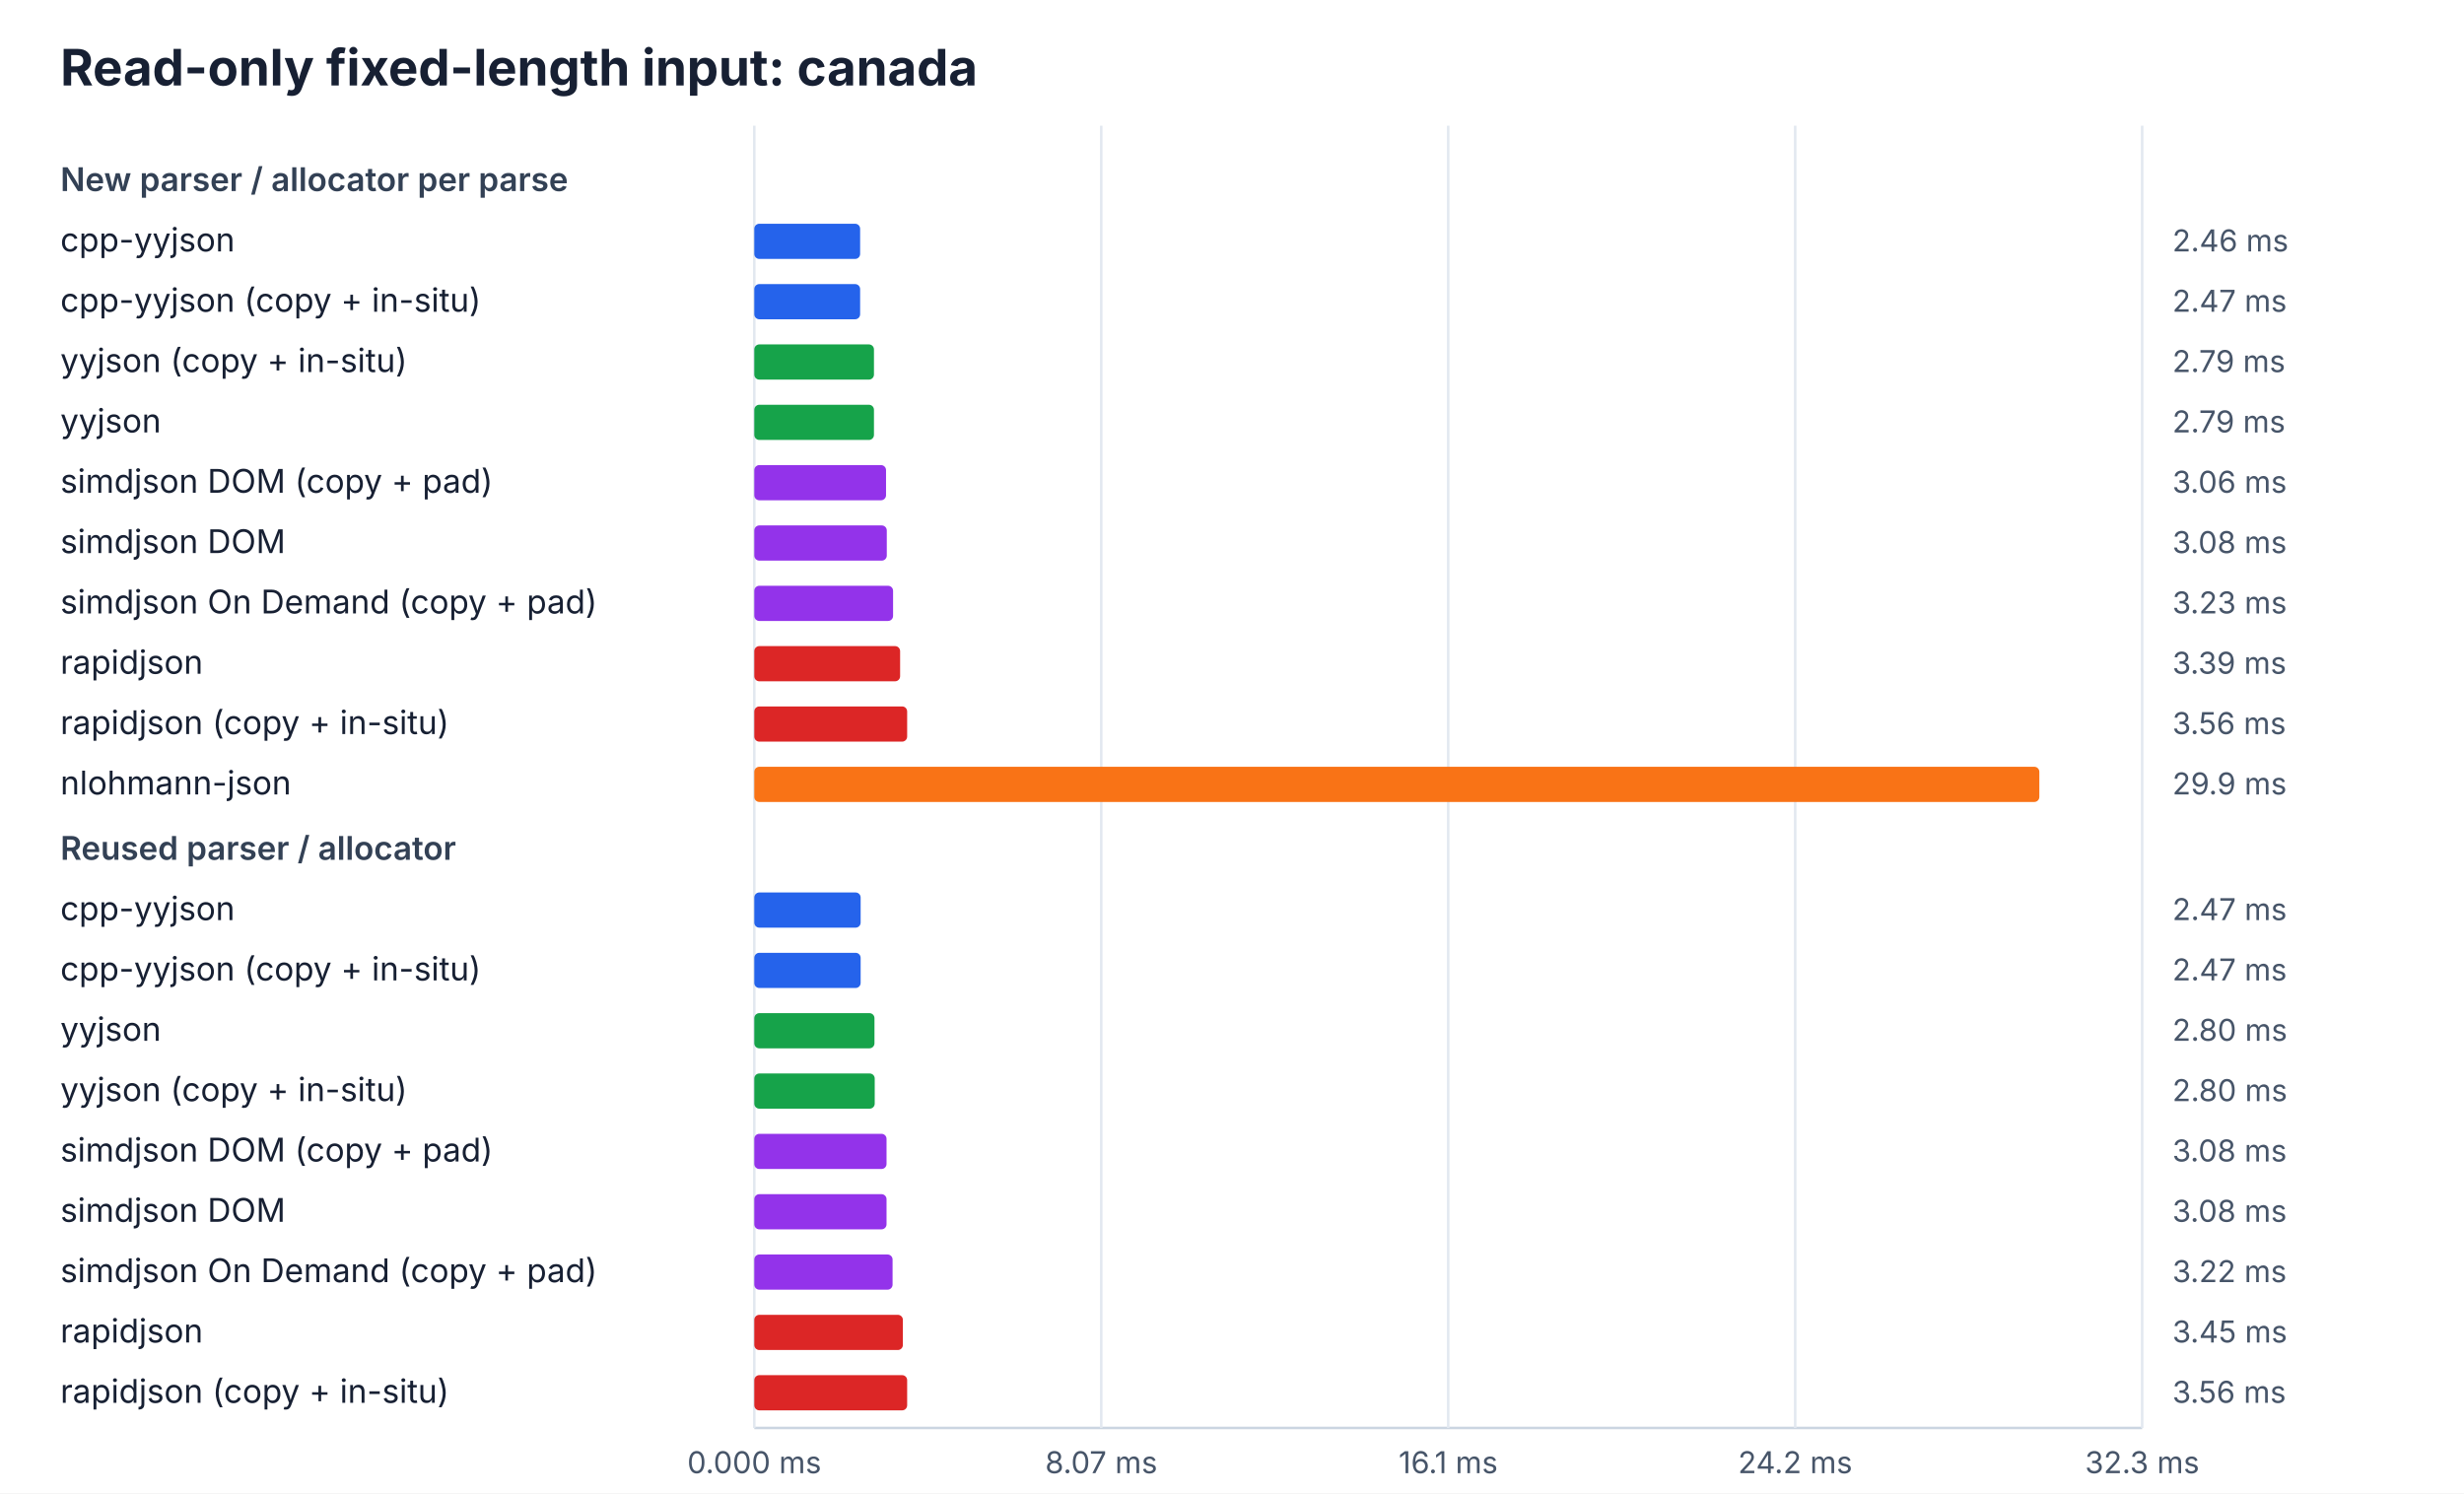
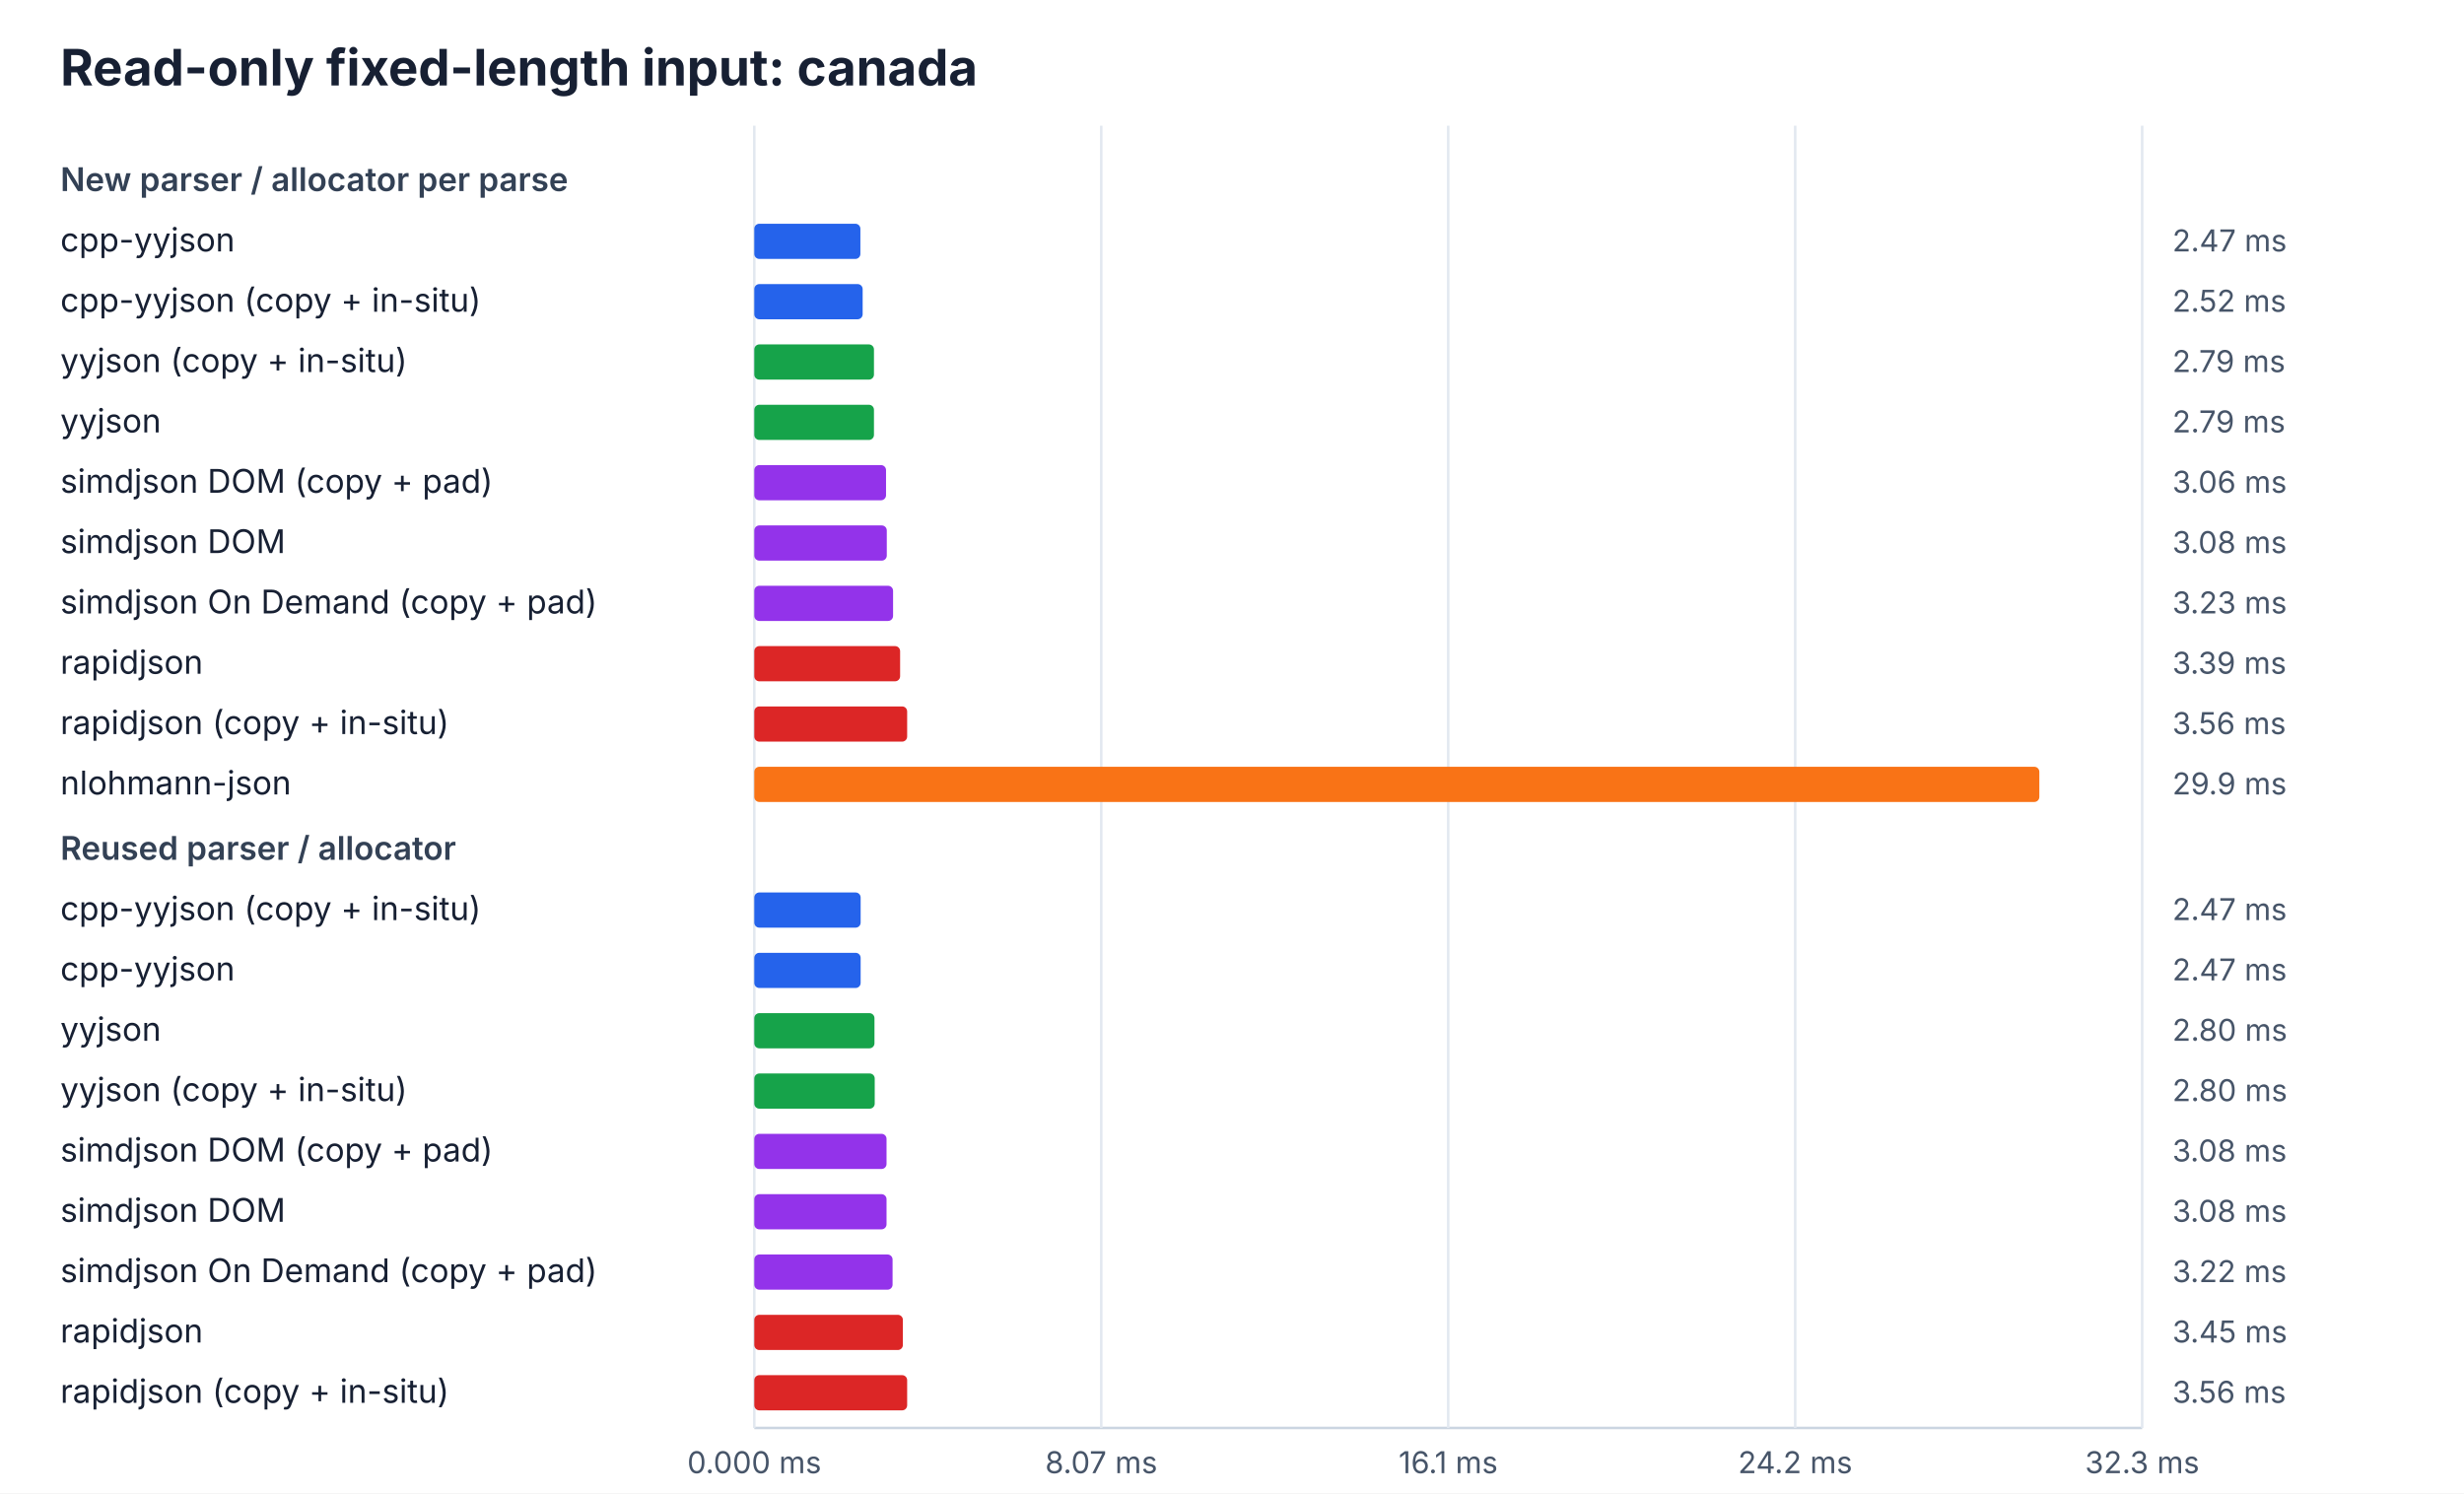
<svg xmlns="http://www.w3.org/2000/svg" width="980" height="594" viewBox="0 0 980 594">
  <rect width="100%" height="100%" fill="#ffffff" />
  <style>text{font-family:ui-sans-serif,system-ui,-apple-system,BlinkMacSystemFont,"Segoe UI",sans-serif;fill:#172033}.title{font-size:20px;font-weight:700}.heading{font-size:13px;font-weight:600;fill:#334155}.label{font-size:13px}.value{font-size:12px;fill:#475569}.axis{stroke:#cbd5e1;stroke-width:1}.grid{stroke:#e2e8f0;stroke-width:1}</style>
  <text x="24" y="34" class="title">Read-only fixed-length input: canada</text>
  <line x1="300" y1="568" x2="852" y2="568" class="axis" />
  <line x1="300.0" y1="50" x2="300.0" y2="568" class="grid" />
  <text x="300.0" y="586" class="value" text-anchor="middle">0.000 ms</text>
  <line x1="438.0" y1="50" x2="438.0" y2="568" class="grid" />
  <text x="438.0" y="586" class="value" text-anchor="middle">8.07 ms</text>
  <line x1="576.0" y1="50" x2="576.0" y2="568" class="grid" />
  <text x="576.0" y="586" class="value" text-anchor="middle">16.1 ms</text>
  <line x1="714.0" y1="50" x2="714.0" y2="568" class="grid" />
  <text x="714.0" y="586" class="value" text-anchor="middle">24.2 ms</text>
  <line x1="852.0" y1="50" x2="852.0" y2="568" class="grid" />
  <text x="852.0" y="586" class="value" text-anchor="middle">32.3 ms</text>
  <text x="24" y="76" class="heading">New parser / allocator per parse</text>
  <text x="24" y="100" class="label">cpp-yyjson</text>
-   <rect x="300" y="89" width="42.1" height="14" rx="2" fill="#2563eb" />
-   <text x="864" y="100" class="value">2.46 ms</text>
+   <rect x="300" y="89" width="42.2" height="14" rx="2" fill="#2563eb" />
+   <text x="864" y="100" class="value">2.47 ms</text>
  <text x="24" y="124" class="label">cpp-yyjson (copy + in-situ)</text>
-   <rect x="300" y="113" width="42.1" height="14" rx="2" fill="#2563eb" />
-   <text x="864" y="124" class="value">2.47 ms</text>
+   <rect x="300" y="113" width="43.1" height="14" rx="2" fill="#2563eb" />
+   <text x="864" y="124" class="value">2.52 ms</text>
  <text x="24" y="148" class="label">yyjson (copy + in-situ)</text>
  <rect x="300" y="137" width="47.6" height="14" rx="2" fill="#16a34a" />
  <text x="864" y="148" class="value">2.79 ms</text>
  <text x="24" y="172" class="label">yyjson</text>
  <rect x="300" y="161" width="47.6" height="14" rx="2" fill="#16a34a" />
  <text x="864" y="172" class="value">2.79 ms</text>
  <text x="24" y="196" class="label">simdjson DOM (copy + pad)</text>
  <rect x="300" y="185" width="52.4" height="14" rx="2" fill="#9333ea" />
  <text x="864" y="196" class="value">3.06 ms</text>
  <text x="24" y="220" class="label">simdjson DOM</text>
  <rect x="300" y="209" width="52.7" height="14" rx="2" fill="#9333ea" />
  <text x="864" y="220" class="value">3.08 ms</text>
  <text x="24" y="244" class="label">simdjson On Demand (copy + pad)</text>
  <rect x="300" y="233" width="55.2" height="14" rx="2" fill="#9333ea" />
  <text x="864" y="244" class="value">3.23 ms</text>
  <text x="24" y="268" class="label">rapidjson</text>
  <rect x="300" y="257" width="58.0" height="14" rx="2" fill="#dc2626" />
  <text x="864" y="268" class="value">3.39 ms</text>
  <text x="24" y="292" class="label">rapidjson (copy + in-situ)</text>
  <rect x="300" y="281" width="60.8" height="14" rx="2" fill="#dc2626" />
  <text x="864" y="292" class="value">3.56 ms</text>
  <text x="24" y="316" class="label">nlohmann-json</text>
  <rect x="300" y="305" width="511.1" height="14" rx="2" fill="#f97316" />
  <text x="864" y="316" class="value">29.9 ms</text>
  <text x="24" y="342" class="heading">Reused parser / allocator</text>
-   <text x="24" y="366" class="label">cpp-yyjson</text>
+   <text x="24" y="366" class="label">cpp-yyjson (copy + in-situ)</text>
  <rect x="300" y="355" width="42.3" height="14" rx="2" fill="#2563eb" />
  <text x="864" y="366" class="value">2.47 ms</text>
-   <text x="24" y="390" class="label">cpp-yyjson (copy + in-situ)</text>
+   <text x="24" y="390" class="label">cpp-yyjson</text>
  <rect x="300" y="379" width="42.3" height="14" rx="2" fill="#2563eb" />
  <text x="864" y="390" class="value">2.47 ms</text>
  <text x="24" y="414" class="label">yyjson</text>
  <rect x="300" y="403" width="47.8" height="14" rx="2" fill="#16a34a" />
  <text x="864" y="414" class="value">2.80 ms</text>
  <text x="24" y="438" class="label">yyjson (copy + in-situ)</text>
  <rect x="300" y="427" width="47.9" height="14" rx="2" fill="#16a34a" />
  <text x="864" y="438" class="value">2.80 ms</text>
  <text x="24" y="462" class="label">simdjson DOM (copy + pad)</text>
  <rect x="300" y="451" width="52.6" height="14" rx="2" fill="#9333ea" />
  <text x="864" y="462" class="value">3.08 ms</text>
  <text x="24" y="486" class="label">simdjson DOM</text>
  <rect x="300" y="475" width="52.6" height="14" rx="2" fill="#9333ea" />
  <text x="864" y="486" class="value">3.08 ms</text>
  <text x="24" y="510" class="label">simdjson On Demand (copy + pad)</text>
  <rect x="300" y="499" width="55.0" height="14" rx="2" fill="#9333ea" />
  <text x="864" y="510" class="value">3.22 ms</text>
  <text x="24" y="534" class="label">rapidjson</text>
  <rect x="300" y="523" width="59.1" height="14" rx="2" fill="#dc2626" />
  <text x="864" y="534" class="value">3.45 ms</text>
  <text x="24" y="558" class="label">rapidjson (copy + in-situ)</text>
  <rect x="300" y="547" width="60.8" height="14" rx="2" fill="#dc2626" />
  <text x="864" y="558" class="value">3.56 ms</text>
</svg>
